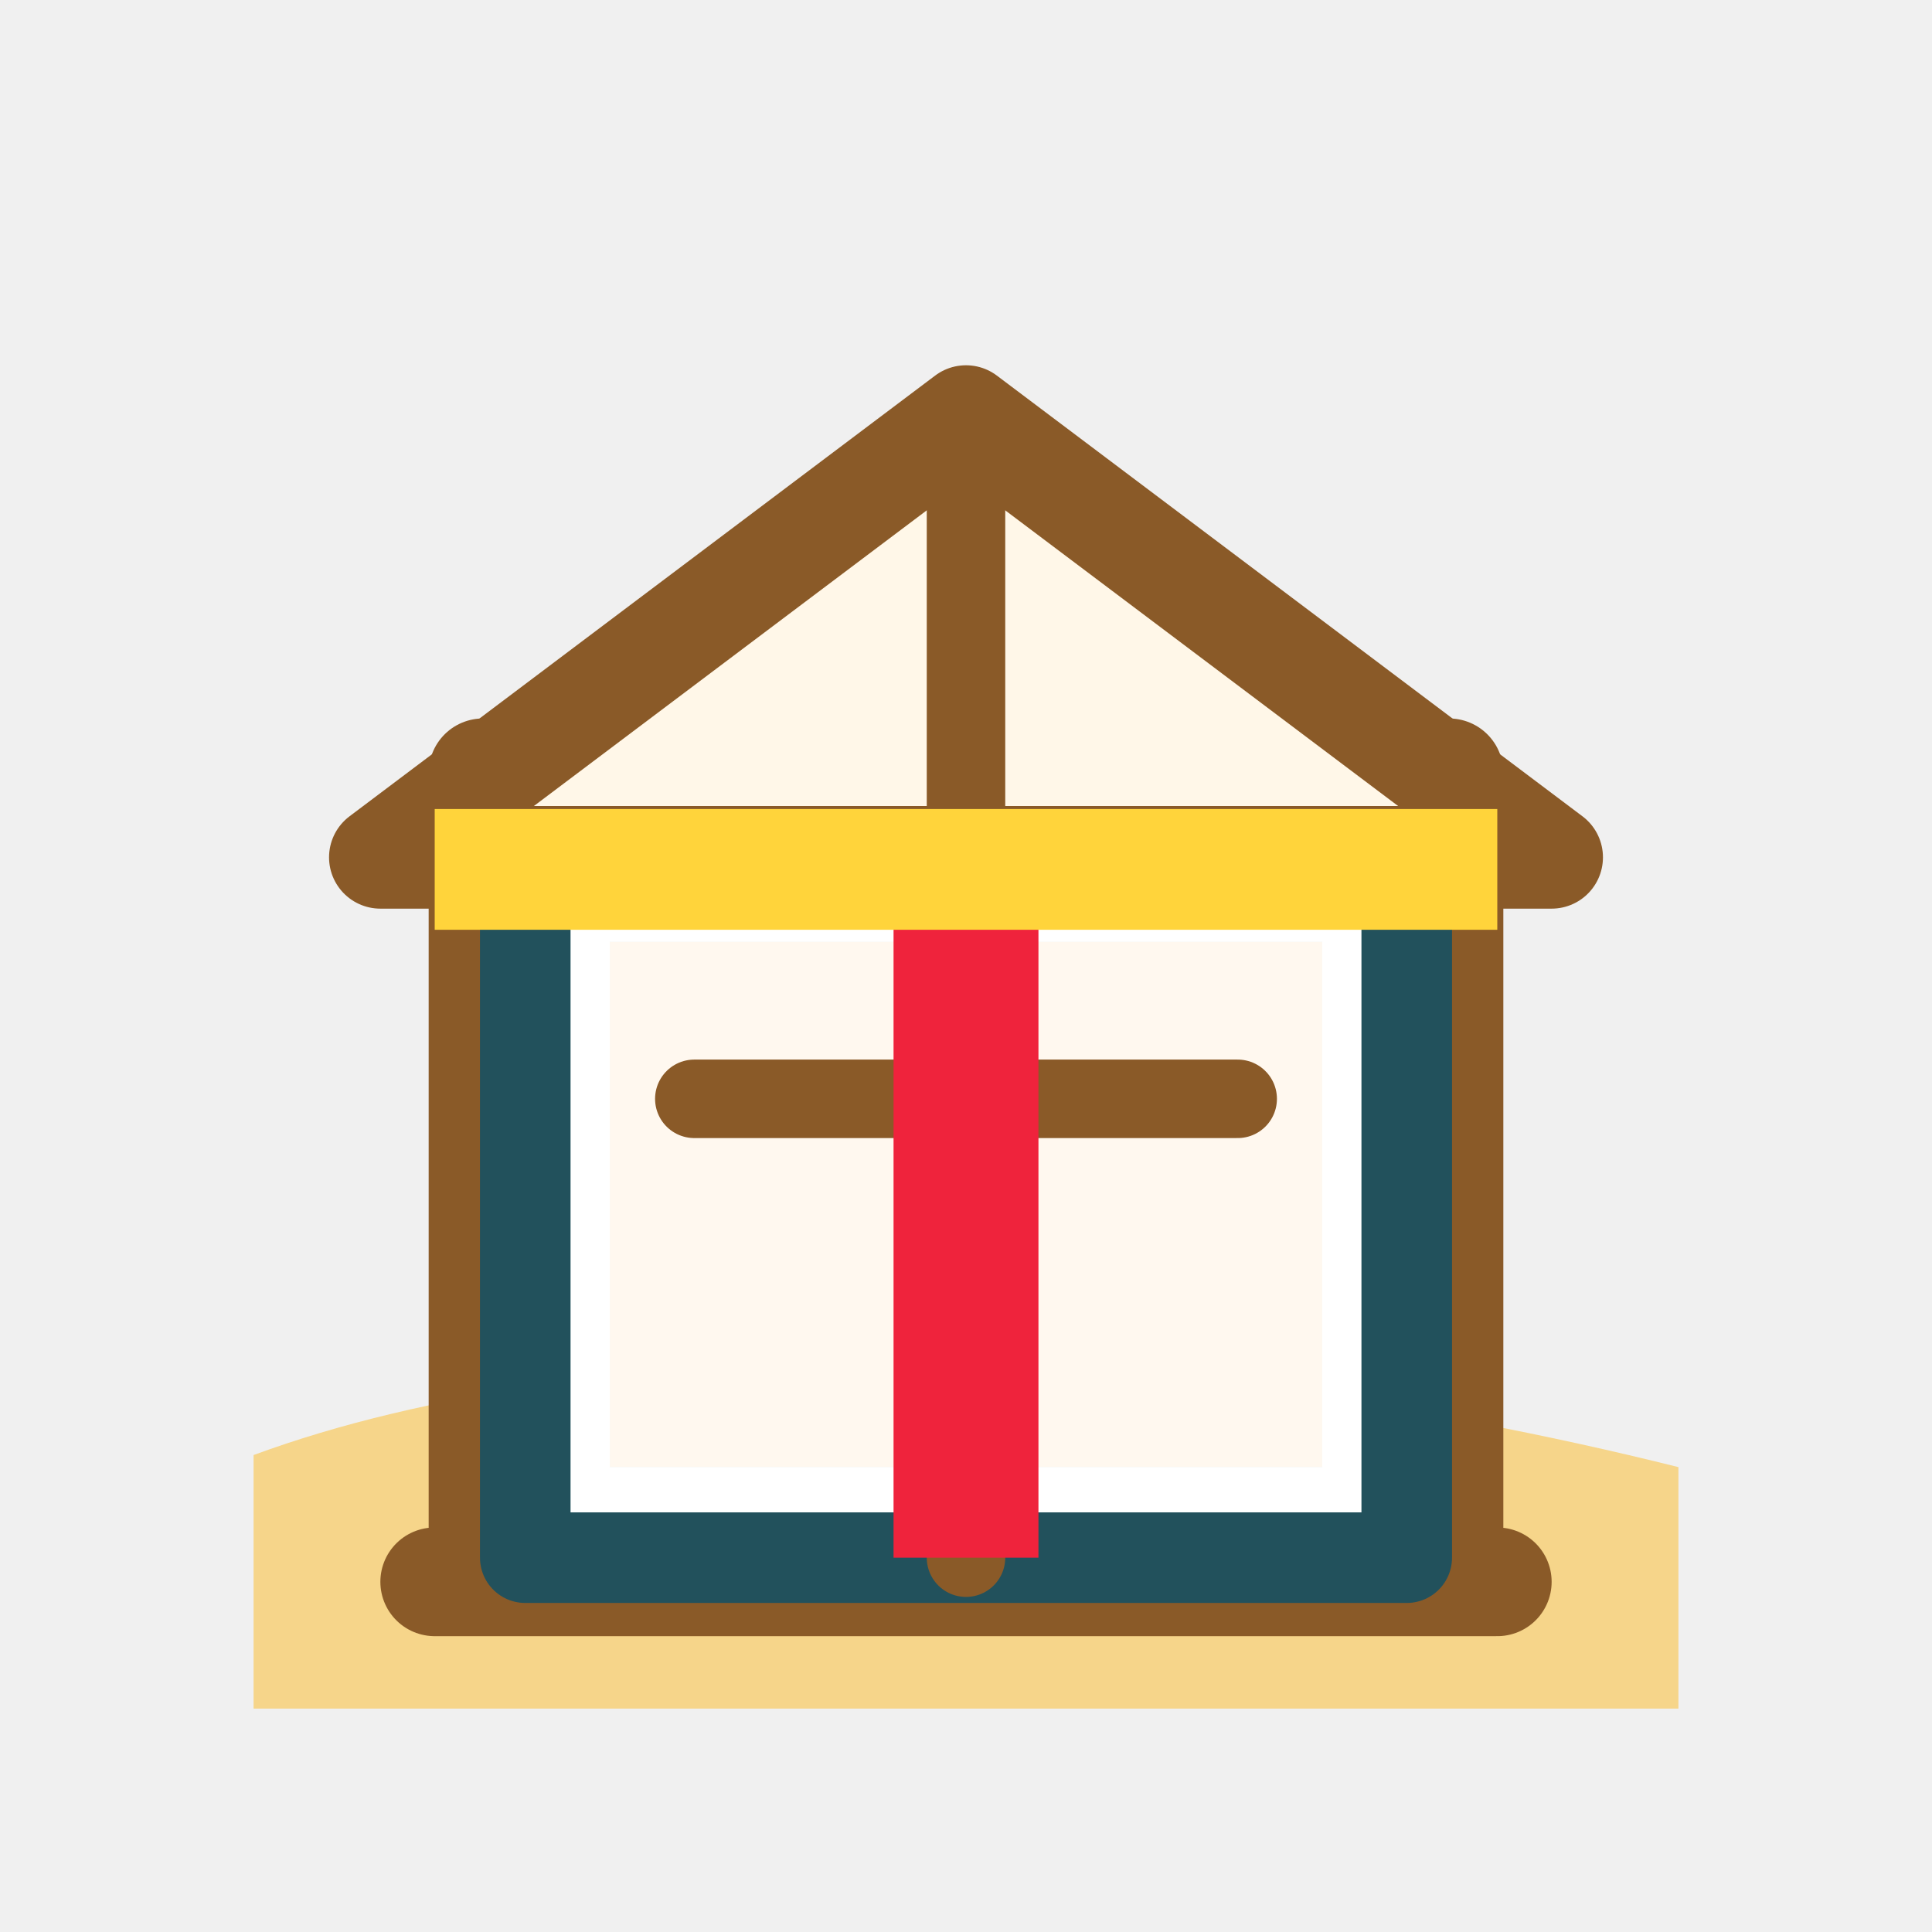
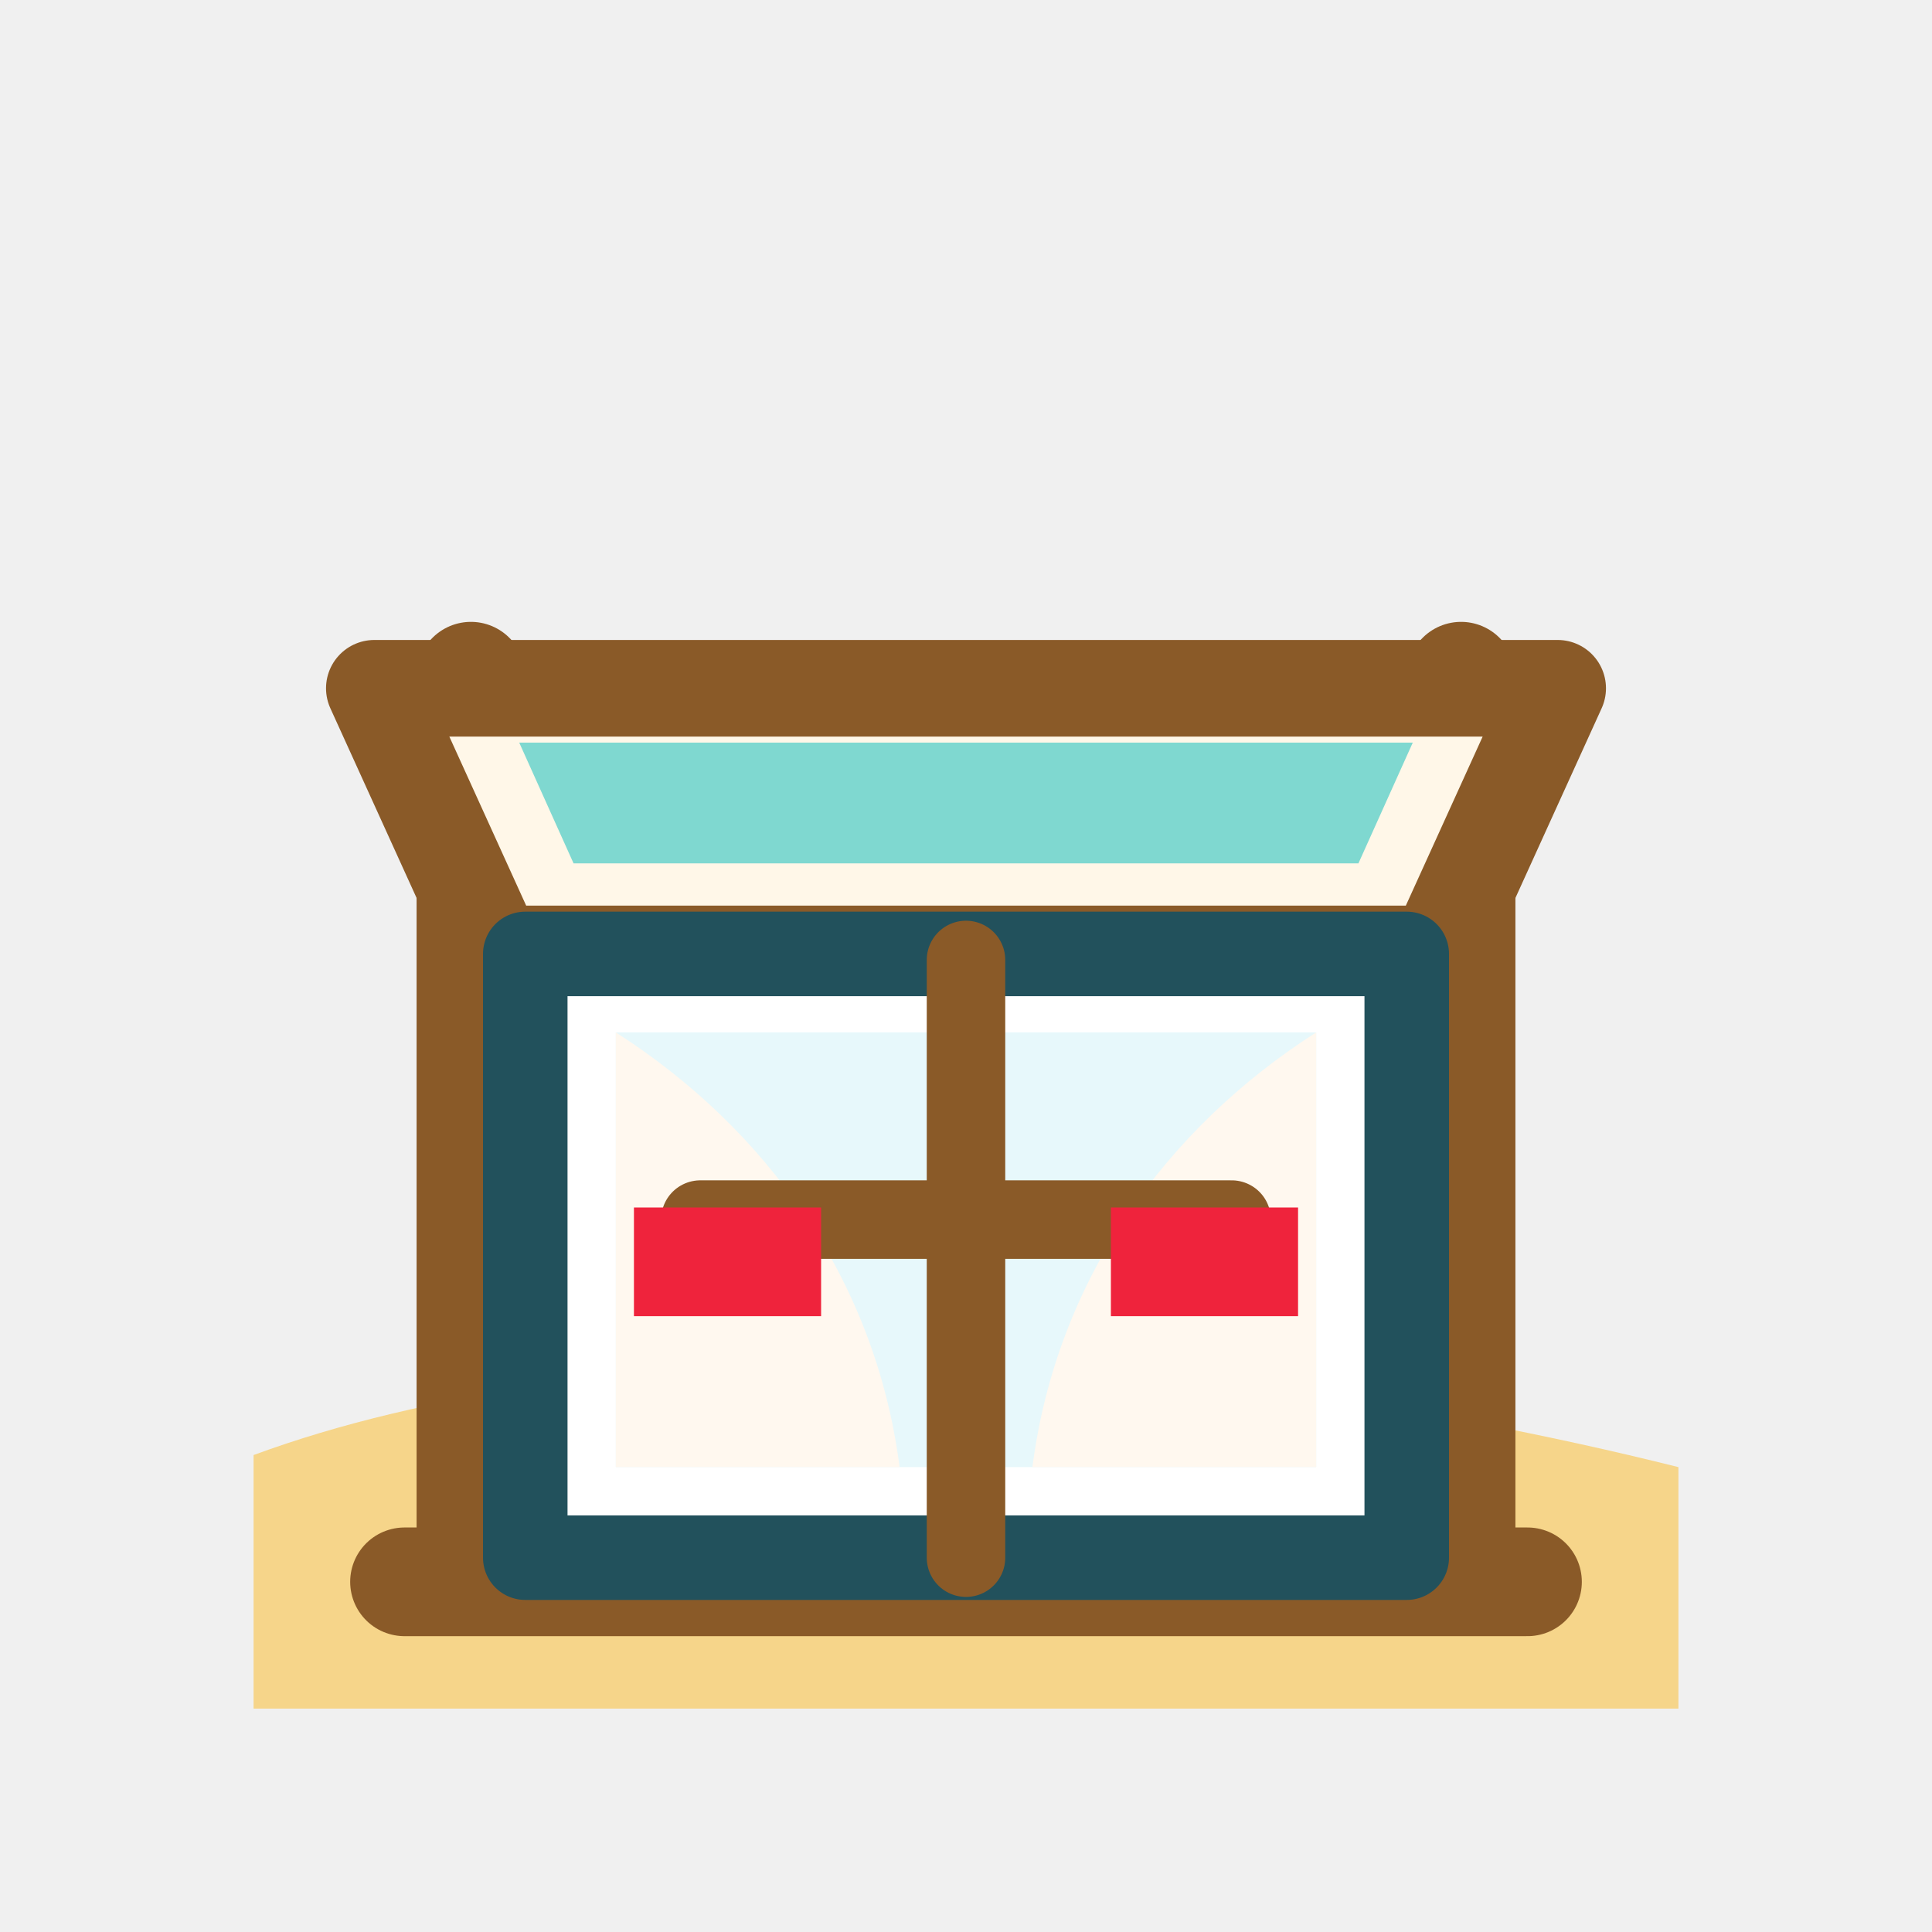
<svg xmlns="http://www.w3.org/2000/svg" viewBox="0 0 32 32" aria-hidden="true">
  <path fill="#f6d58a" d="M4.2 24.1c5.7-2.1 14.8-2 23.6.2v4H4.2v-4.2Z" />
-   <path fill="none" stroke="#8a5a28" stroke-linecap="round" stroke-width="1.8" d="M8 12.8v13.4m16-13.4v13.4M7.2 26.2h17.6" />
-   <path fill="#fff7e8" stroke="#8a5a28" stroke-linejoin="round" stroke-width="1.7" d="M6.3 14.2 16 6.9l9.7 7.3H6.3Z" />
-   <path fill="#fff" stroke="#22515c" stroke-linejoin="round" stroke-width="1.5" d="M8.7 14.2h14.6v11.6H8.7z" />
-   <path fill="#e7f8fb" d="M10.1 15.6h11.8v8.7H10.1z" />
-   <path fill="#fff8ef" d="M10.1 15.6h5.3v8.7h-5.3zm6.5 0h5.3v8.7h-5.3z" />
-   <path fill="none" stroke="#8a5a28" stroke-linecap="round" stroke-width="1.3" d="M16 7.1v18.7M11.5 18.2h9" />
-   <path fill="#ef233c" d="M14.8 14.2h2.4v11.6h-2.4z" />
-   <path fill="#ffd43b" d="M7.2 13.4h17.6v2H7.2z" />
+   <path fill="none" stroke="#8a5a28" stroke-linecap="round" stroke-width="1.8" d="M7.8 11.2v15m16.4-15v15M6.7 26.2h18.6" />
+   <path fill="#fff7e8" stroke="#8a5a28" stroke-linejoin="round" stroke-width="1.6" d="M6.2 11.4h19.6l-2 4.4H8.2l-2-4.4Z" />
+   <path fill="#fff" stroke="#22515c" stroke-linejoin="round" stroke-width="1.4" d="M8.7 15.8h14.6v10H8.7z" />
+   <path fill="#e7f8fb" d="M10.2 17.1h11.6v7.2H10.2z" />
+   <path fill="#fff8ef" d="M10.2 17.1c2.5 1.6 4.3 4.1 4.7 7.2h-4.7v-7.2Zm11.6 0c-2.5 1.6-4.3 4.1-4.7 7.2h4.7v-7.2Z" />
+   <path fill="none" stroke="#8a5a28" stroke-linecap="round" stroke-width="1.3" d="M16 15.9v9.9M11.6 20.2h8.8" />
+   <path fill="#7fd8d0" d="M8.6 12.3h14.8l-.9 2H9.5l-.9-2Z" />
+   <path fill="#ef233c" d="M10.5 20h3.1v1.8h-3.1zm7.9 0h3.1v1.8h-3.1z" />
</svg>
